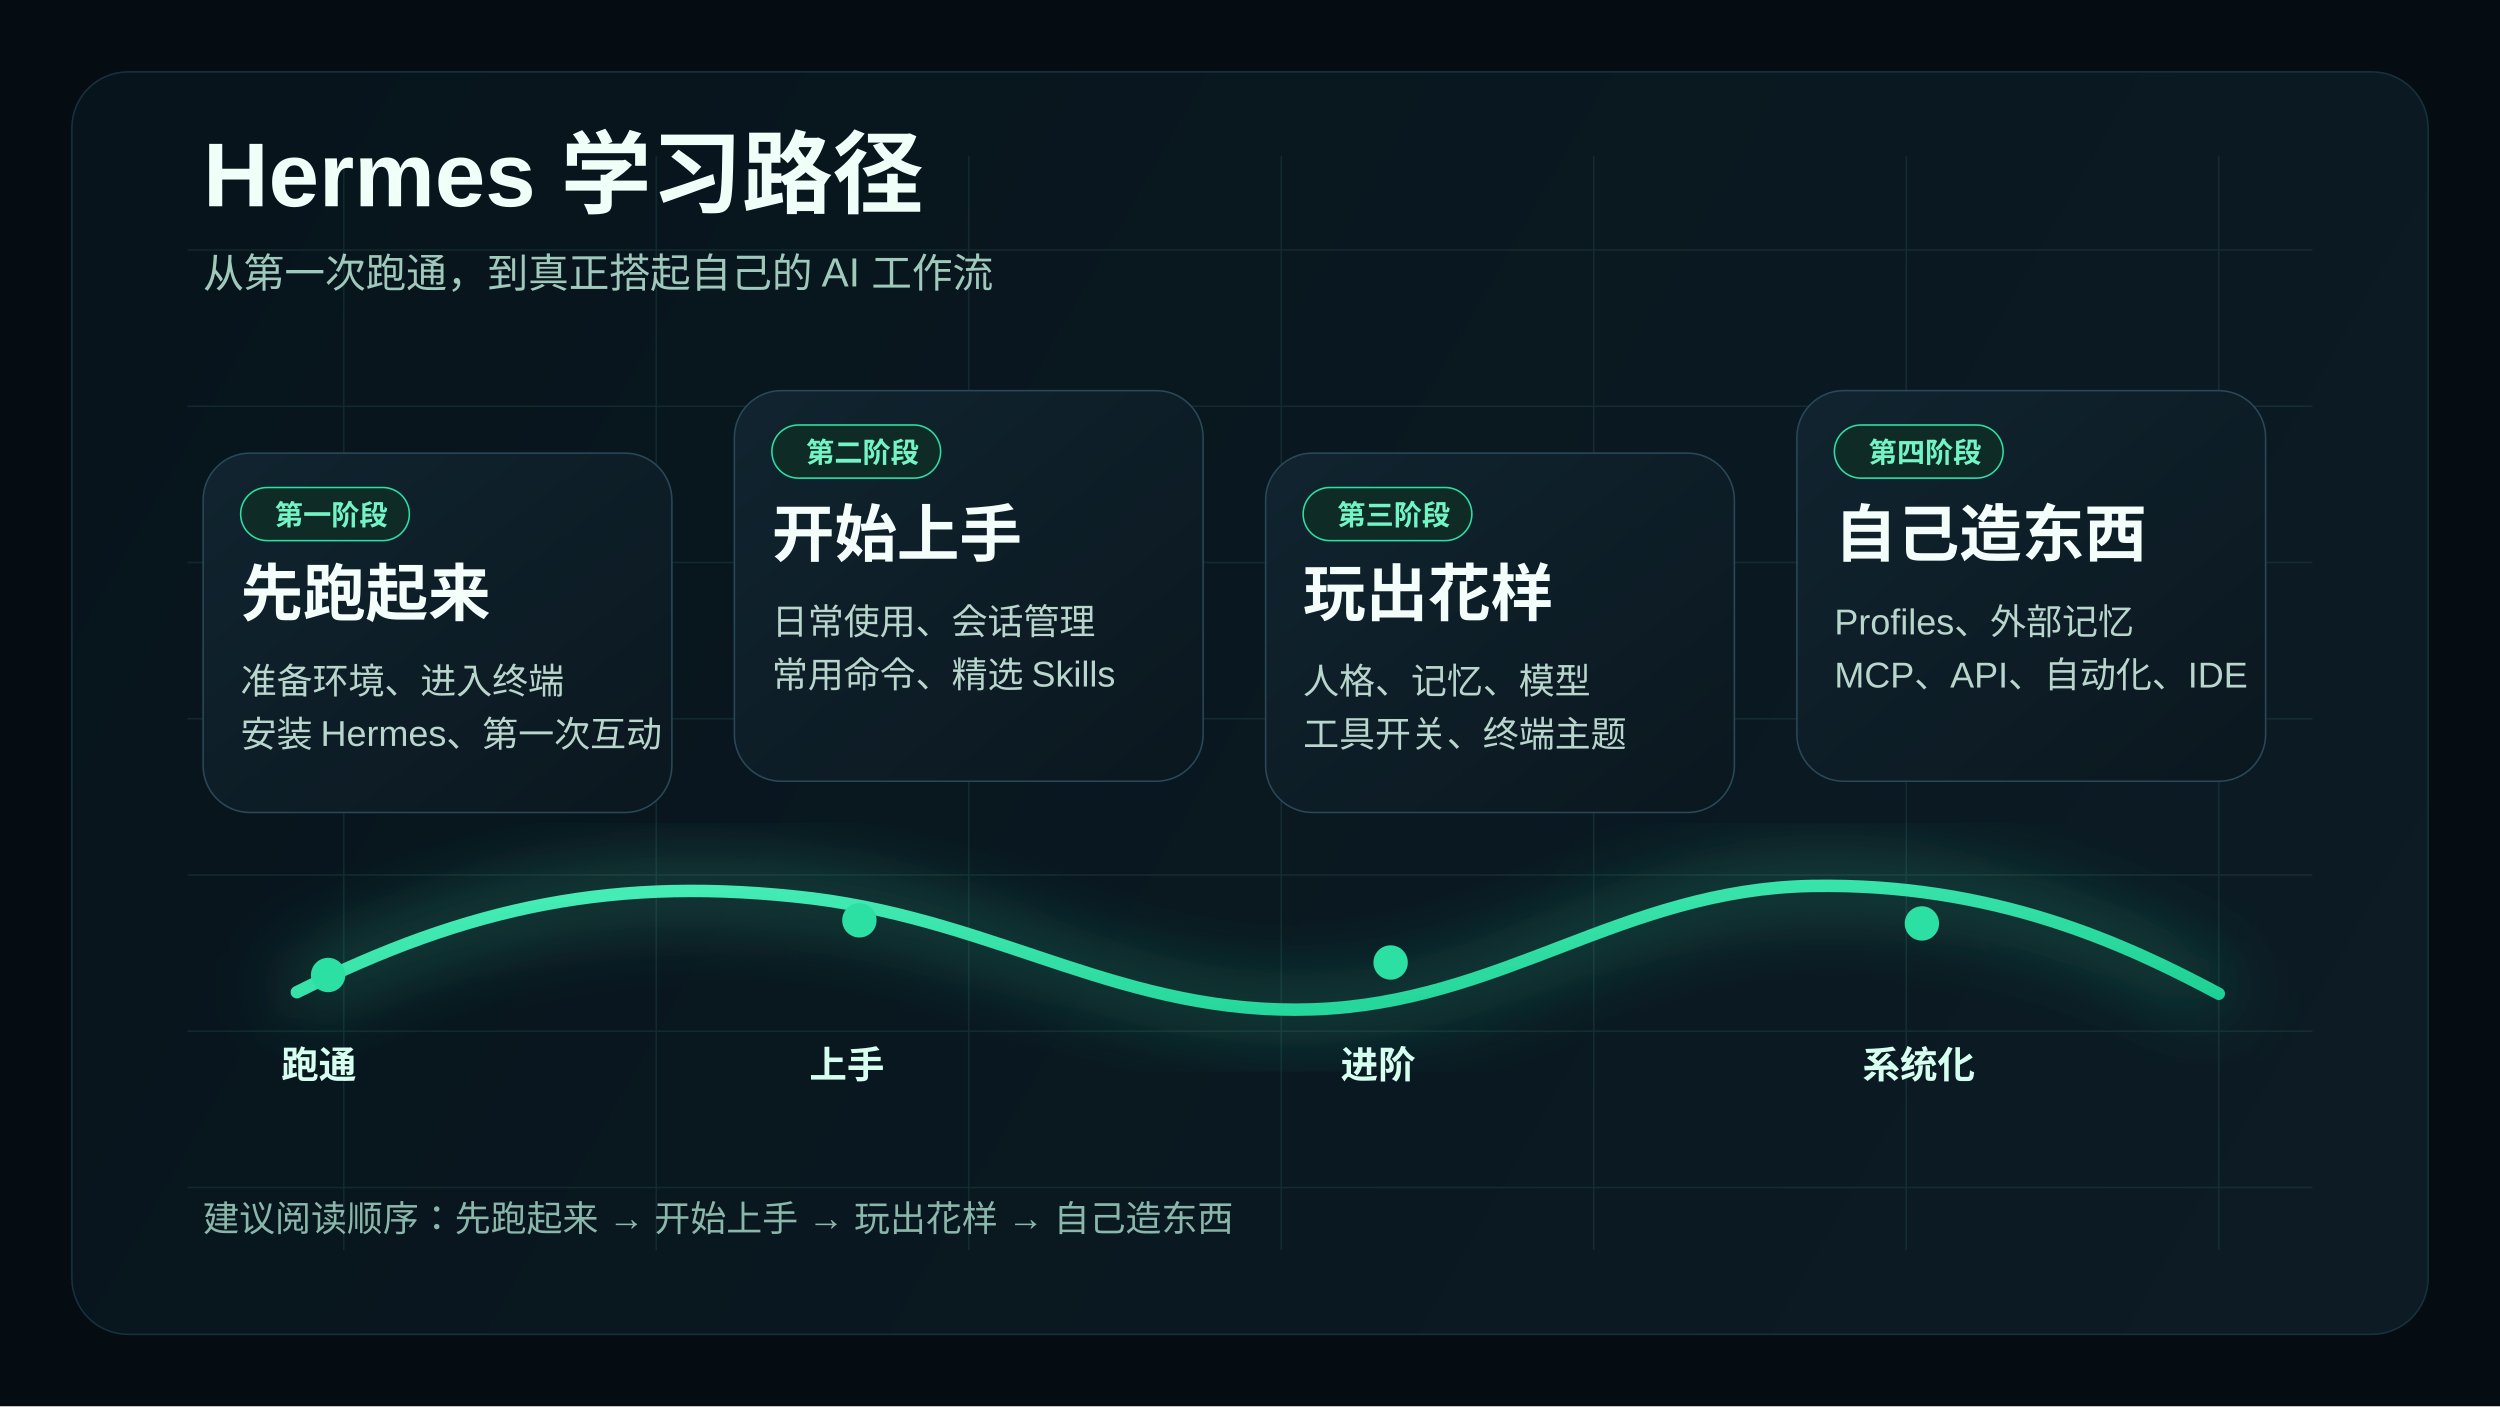
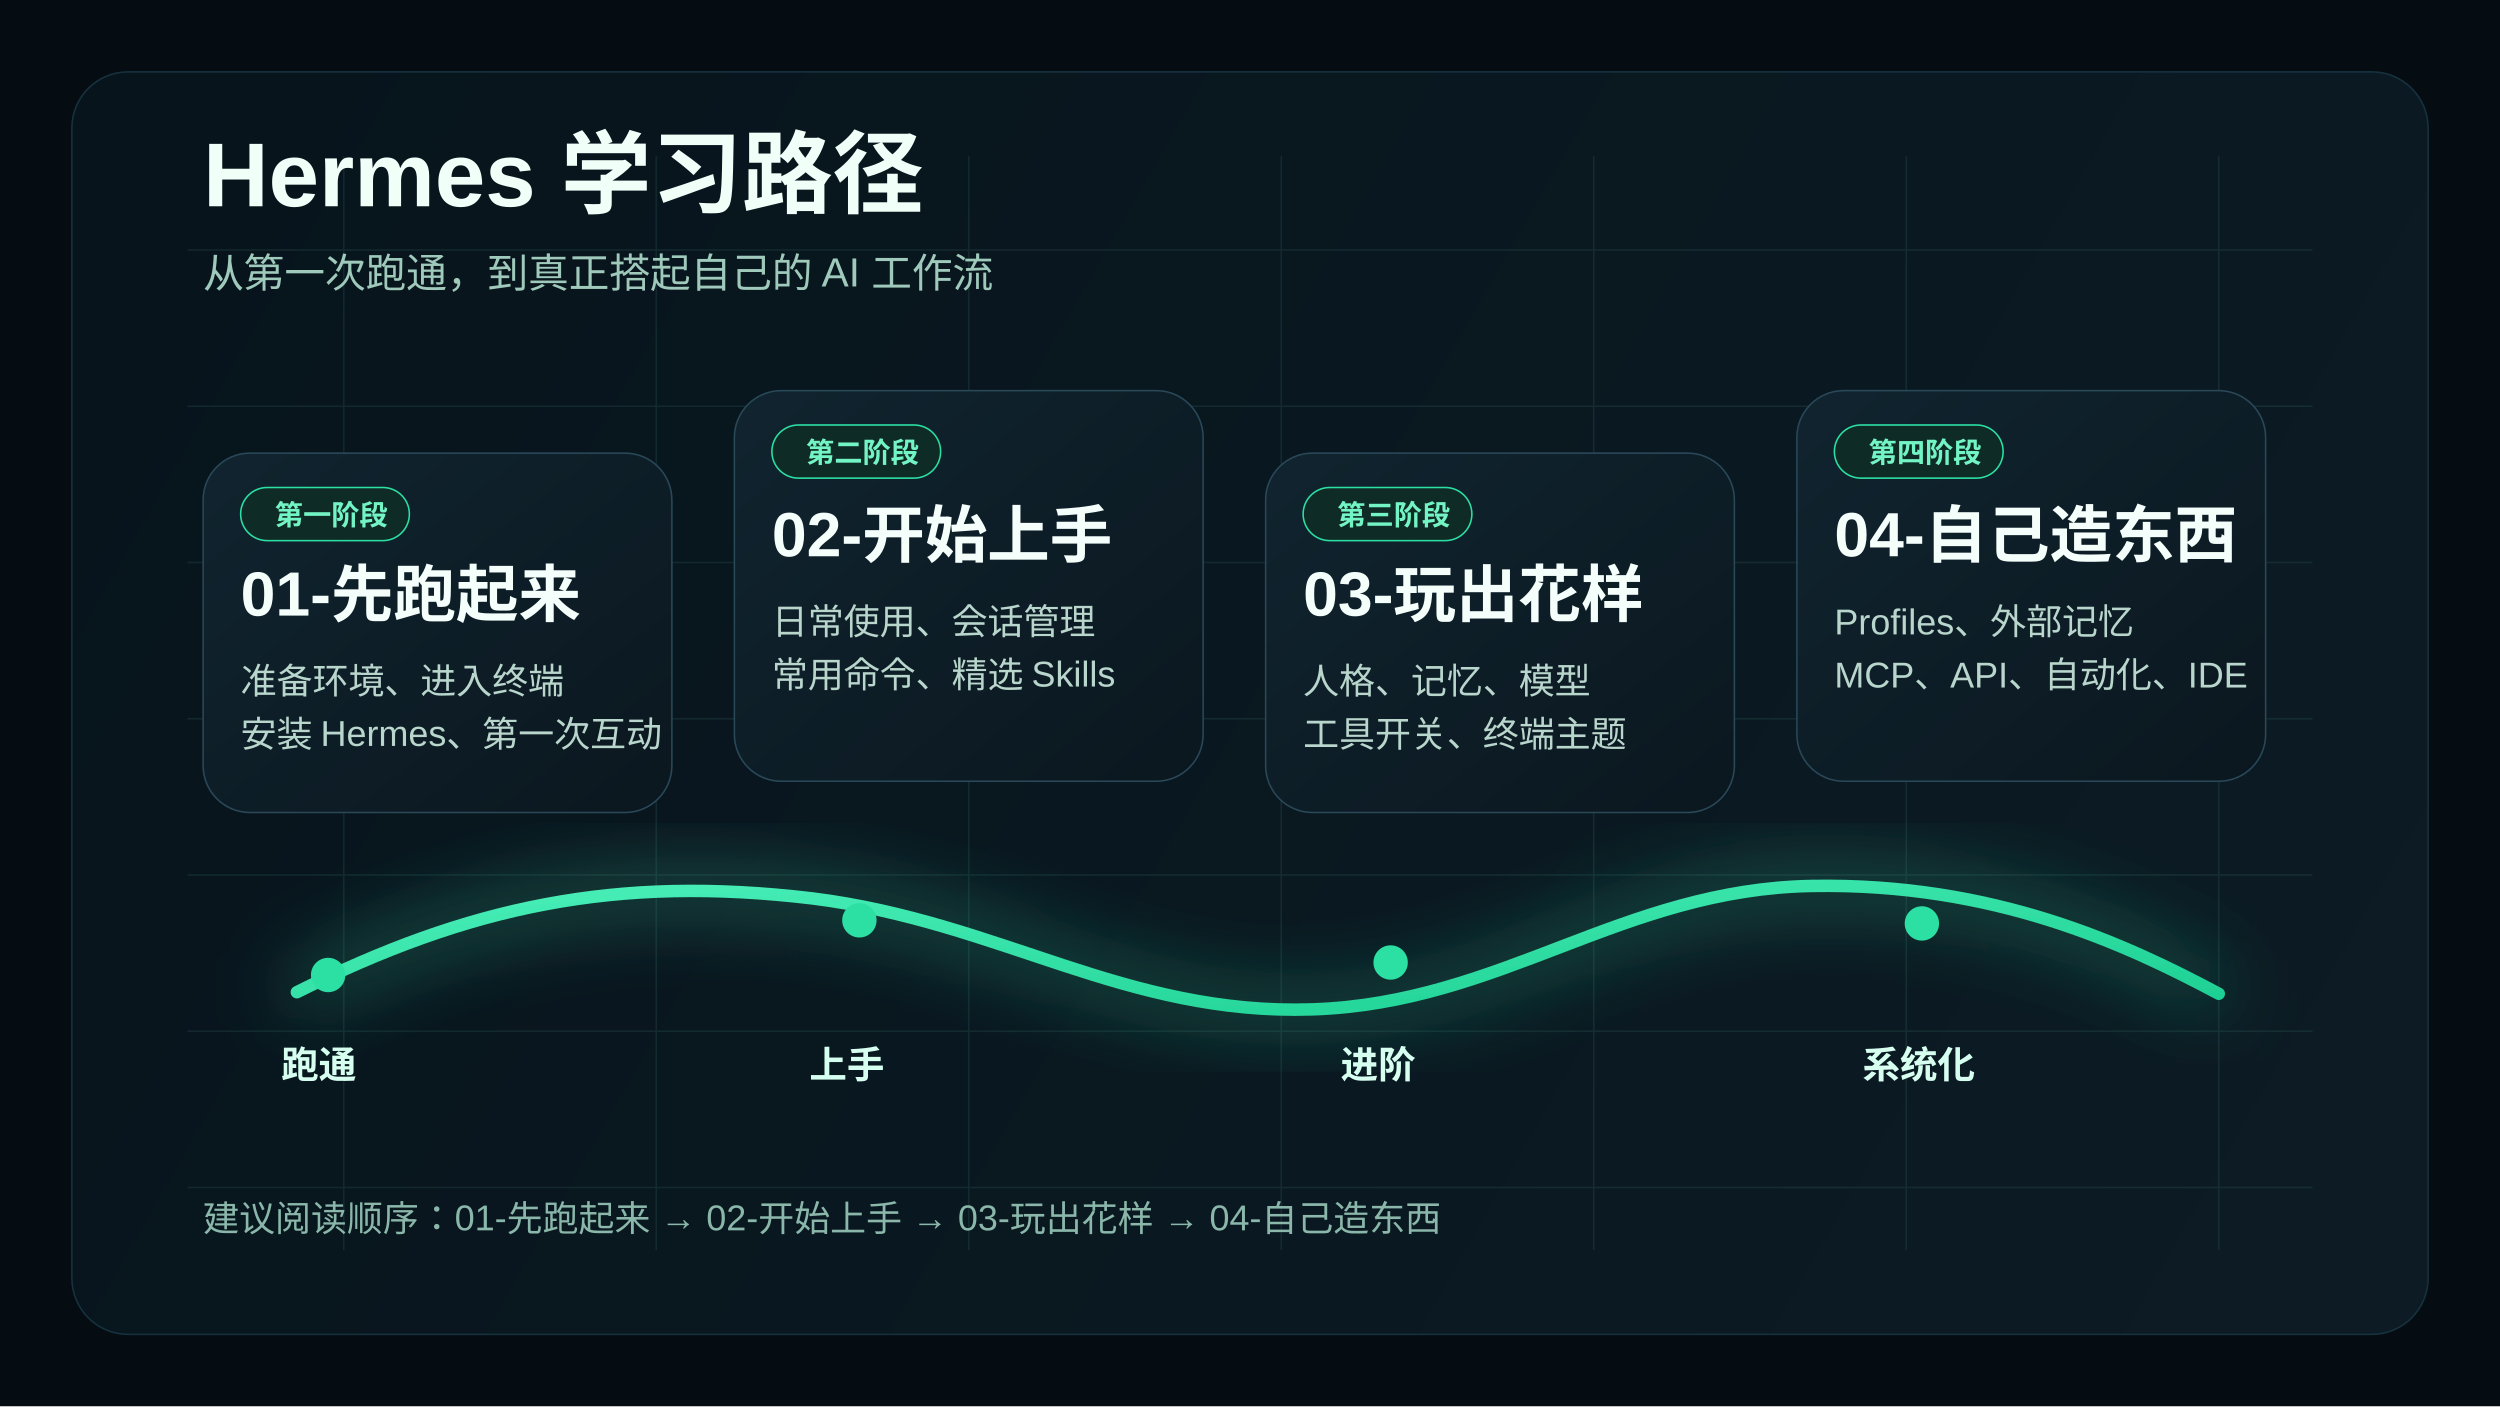
<svg xmlns="http://www.w3.org/2000/svg" width="1600" height="900" viewBox="0 0 1600 900" fill="none">
  <defs>
    <linearGradient id="bg" x1="120" y1="60" x2="1480" y2="840" gradientUnits="userSpaceOnUse">
      <stop stop-color="#07141C" />
      <stop offset="1" stop-color="#0C1B24" />
    </linearGradient>
    <linearGradient id="panel" x1="0" y1="0" x2="1" y2="1">
      <stop stop-color="#10242F" />
      <stop offset="1" stop-color="#0B171F" />
    </linearGradient>
    <linearGradient id="mint" x1="0" y1="0" x2="1" y2="1">
      <stop stop-color="#4AF0B9" />
      <stop offset="1" stop-color="#1CCF92" />
    </linearGradient>
    <filter id="softGlow" x="-50%" y="-50%" width="200%" height="200%">
      <feGaussianBlur stdDeviation="24" result="blur" />
      <feMerge>
        <feMergeNode in="blur" />
        <feMergeNode in="SourceGraphic" />
      </feMerge>
    </filter>
  </defs>
  <rect width="1600" height="900" fill="#050C12" />
  <rect x="46" y="46" width="1508" height="808" rx="36" fill="url(#bg)" stroke="#16323F" />
  <g opacity="0.09" stroke="#7CECC9">
    <path d="M120 160H1480" />
    <path d="M120 260H1480" />
    <path d="M120 360H1480" />
    <path d="M120 460H1480" />
    <path d="M120 560H1480" />
    <path d="M120 660H1480" />
    <path d="M120 760H1480" />
    <path d="M220 100V800" />
    <path d="M420 100V800" />
    <path d="M620 100V800" />
    <path d="M820 100V800" />
    <path d="M1020 100V800" />
    <path d="M1220 100V800" />
    <path d="M1420 100V800" />
  </g>
  <g filter="url(#softGlow)">
    <path d="M190 635C300 580 394 560 520 575C640 590 720 650 840 646C961 642 1038 569 1160 567C1276 565 1360 604 1420 636" stroke="url(#mint)" stroke-width="8" stroke-linecap="round" />
  </g>
  <text x="130" y="132" fill="#F0FFF8" font-size="58" font-family="Arial, PingFang SC, Microsoft YaHei, sans-serif" font-weight="700">Hermes 学习路径</text>
  <text x="130" y="184" fill="#9FCABB" font-size="26" font-family="Arial, PingFang SC, Microsoft YaHei, sans-serif">从第一次跑通，到真正搭起自己的 AI 工作流</text>
  <g>
    <rect x="130" y="290" width="300" height="230" rx="30" fill="url(#panel)" stroke="#294858" />
    <rect x="154" y="312" width="108" height="34" rx="17" fill="#0F2B25" stroke="#2CE0A4" />
    <text x="176" y="336" fill="#73F4C5" font-size="18" font-family="Arial, PingFang SC, Microsoft YaHei, sans-serif" font-weight="700">第一阶段</text>
-     <text x="154" y="394" fill="#F4FFFB" font-size="40" font-family="Arial, PingFang SC, Microsoft YaHei, sans-serif" font-weight="700">先跑起来</text>
+     <text x="154" y="394" fill="#F4FFFB" font-size="40" font-family="Arial, PingFang SC, Microsoft YaHei, sans-serif" font-weight="700">01-先跑起来</text>
    <text x="154" y="444" fill="#B9D6CD" font-size="23" font-family="Arial, PingFang SC, Microsoft YaHei, sans-serif">准备环境、进入终端</text>
    <text x="154" y="478" fill="#B9D6CD" font-size="23" font-family="Arial, PingFang SC, Microsoft YaHei, sans-serif">安装 Hermes、第一次互动</text>
  </g>
  <g>
    <rect x="470" y="250" width="300" height="250" rx="30" fill="url(#panel)" stroke="#294858" />
    <rect x="494" y="272" width="108" height="34" rx="17" fill="#0F2B25" stroke="#2CE0A4" />
    <text x="516" y="296" fill="#73F4C5" font-size="18" font-family="Arial, PingFang SC, Microsoft YaHei, sans-serif" font-weight="700">第二阶段</text>
-     <text x="494" y="356" fill="#F4FFFB" font-size="40" font-family="Arial, PingFang SC, Microsoft YaHei, sans-serif" font-weight="700">开始上手</text>
+     <text x="494" y="356" fill="#F4FFFB" font-size="40" font-family="Arial, PingFang SC, Microsoft YaHei, sans-serif" font-weight="700">02-开始上手</text>
    <text x="494" y="406" fill="#B9D6CD" font-size="23" font-family="Arial, PingFang SC, Microsoft YaHei, sans-serif">日常使用、会话管理</text>
    <text x="494" y="440" fill="#B9D6CD" font-size="23" font-family="Arial, PingFang SC, Microsoft YaHei, sans-serif">常用命令、精选 Skills</text>
  </g>
  <g>
    <rect x="810" y="290" width="300" height="230" rx="30" fill="url(#panel)" stroke="#294858" />
    <rect x="834" y="312" width="108" height="34" rx="17" fill="#0F2B25" stroke="#2CE0A4" />
    <text x="856" y="336" fill="#73F4C5" font-size="18" font-family="Arial, PingFang SC, Microsoft YaHei, sans-serif" font-weight="700">第三阶段</text>
-     <text x="834" y="394" fill="#F4FFFB" font-size="40" font-family="Arial, PingFang SC, Microsoft YaHei, sans-serif" font-weight="700">玩出花样</text>
+     <text x="834" y="394" fill="#F4FFFB" font-size="40" font-family="Arial, PingFang SC, Microsoft YaHei, sans-serif" font-weight="700">03-玩出花样</text>
    <text x="834" y="444" fill="#B9D6CD" font-size="23" font-family="Arial, PingFang SC, Microsoft YaHei, sans-serif">人格、记忆、模型</text>
    <text x="834" y="478" fill="#B9D6CD" font-size="23" font-family="Arial, PingFang SC, Microsoft YaHei, sans-serif">工具开关、终端主题</text>
  </g>
  <g>
    <rect x="1150" y="250" width="300" height="250" rx="30" fill="url(#panel)" stroke="#294858" />
    <rect x="1174" y="272" width="108" height="34" rx="17" fill="#0F2B25" stroke="#2CE0A4" />
    <text x="1196" y="296" fill="#73F4C5" font-size="18" font-family="Arial, PingFang SC, Microsoft YaHei, sans-serif" font-weight="700">第四阶段</text>
-     <text x="1174" y="356" fill="#F4FFFB" font-size="40" font-family="Arial, PingFang SC, Microsoft YaHei, sans-serif" font-weight="700">自己造东西</text>
+     <text x="1174" y="356" fill="#F4FFFB" font-size="40" font-family="Arial, PingFang SC, Microsoft YaHei, sans-serif" font-weight="700">04-自己造东西</text>
    <text x="1174" y="406" fill="#B9D6CD" font-size="23" font-family="Arial, PingFang SC, Microsoft YaHei, sans-serif">Profiles、外部记忆</text>
    <text x="1174" y="440" fill="#B9D6CD" font-size="23" font-family="Arial, PingFang SC, Microsoft YaHei, sans-serif">MCP、API、自动化、IDE</text>
  </g>
  <g>
    <circle cx="210" cy="624" r="11" fill="#2CE0A4" />
    <circle cx="550" cy="589" r="11" fill="#2CE0A4" />
    <circle cx="890" cy="616" r="11" fill="#2CE0A4" />
    <circle cx="1230" cy="591" r="11" fill="#2CE0A4" />
  </g>
  <g fill="#D6FFF0" font-size="24" font-family="Arial, PingFang SC, Microsoft YaHei, sans-serif" font-weight="700">
    <text x="180" y="690">跑通</text>
    <text x="518" y="690">上手</text>
    <text x="858" y="690">进阶</text>
    <text x="1192" y="690">系统化</text>
  </g>
-   <text x="130" y="788" fill="#8AB7AA" font-size="23" font-family="Arial, PingFang SC, Microsoft YaHei, sans-serif">建议阅读顺序：先跑起来 → 开始上手 → 玩出花样 → 自己造东西</text>
+   <text x="130" y="788" fill="#8AB7AA" font-size="23" font-family="Arial, PingFang SC, Microsoft YaHei, sans-serif">建议阅读顺序：01-先跑起来 → 02-开始上手 → 03-玩出花样 → 04-自己造东西</text>
</svg>
